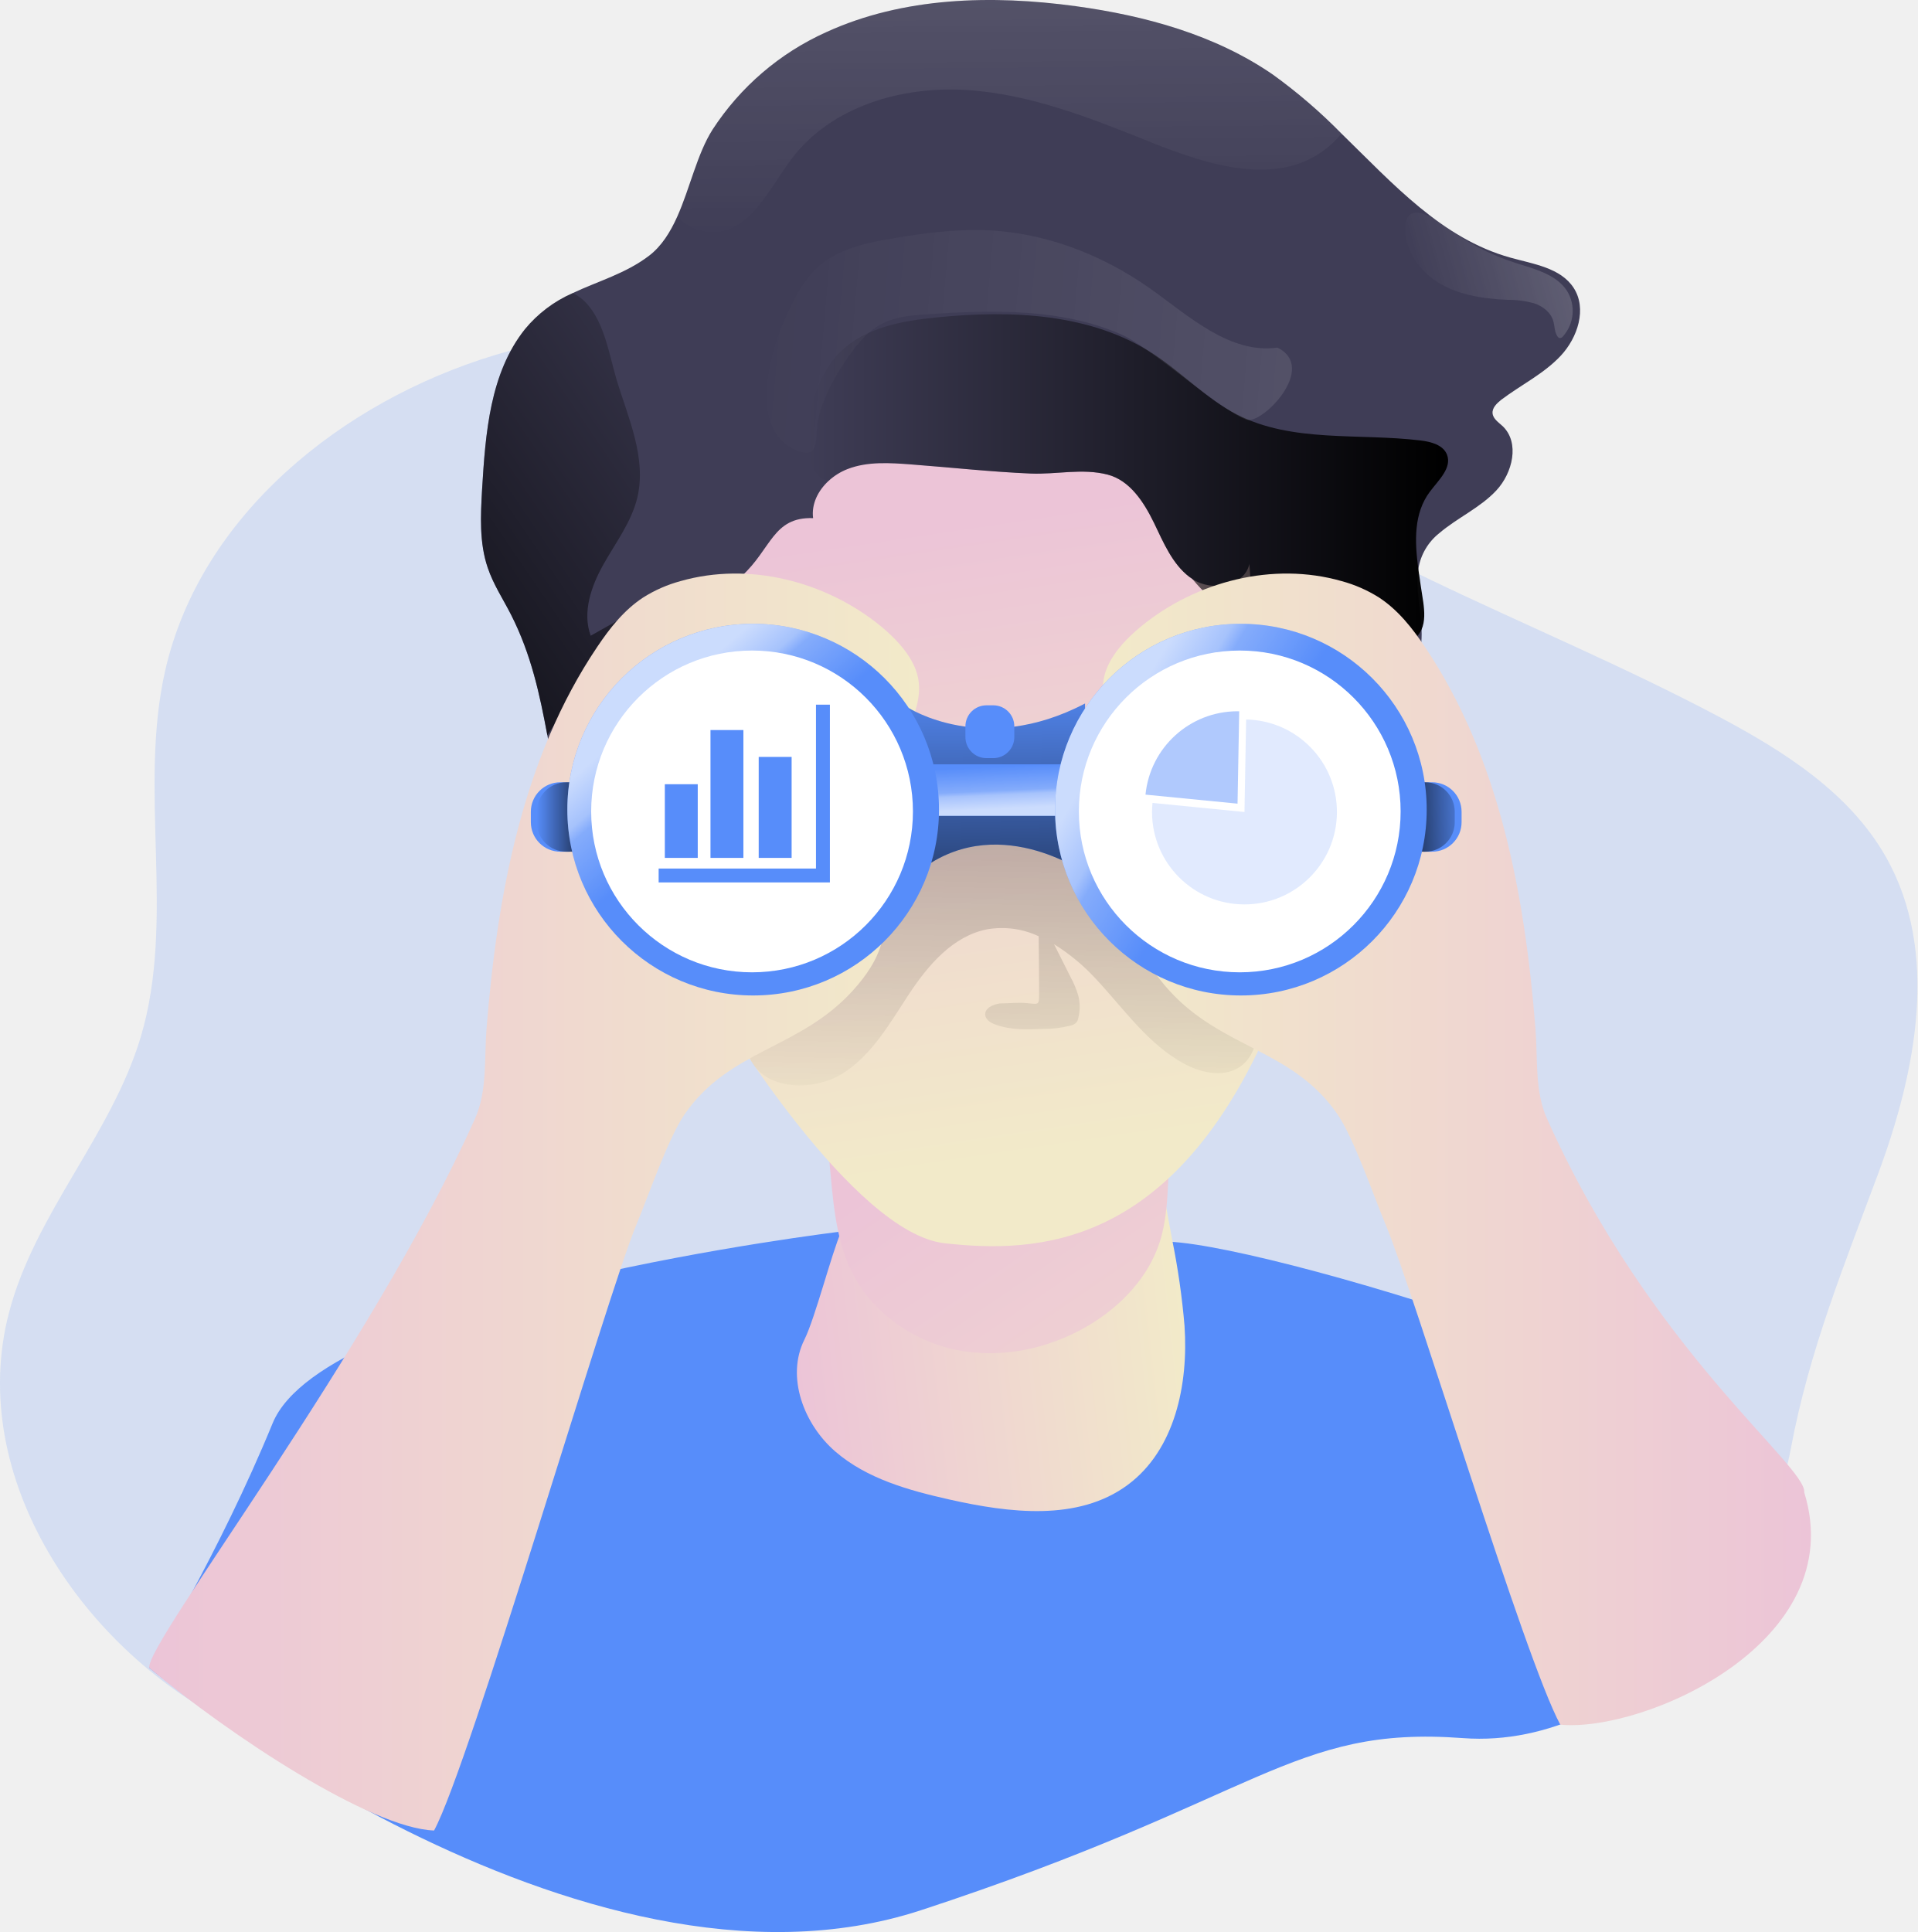
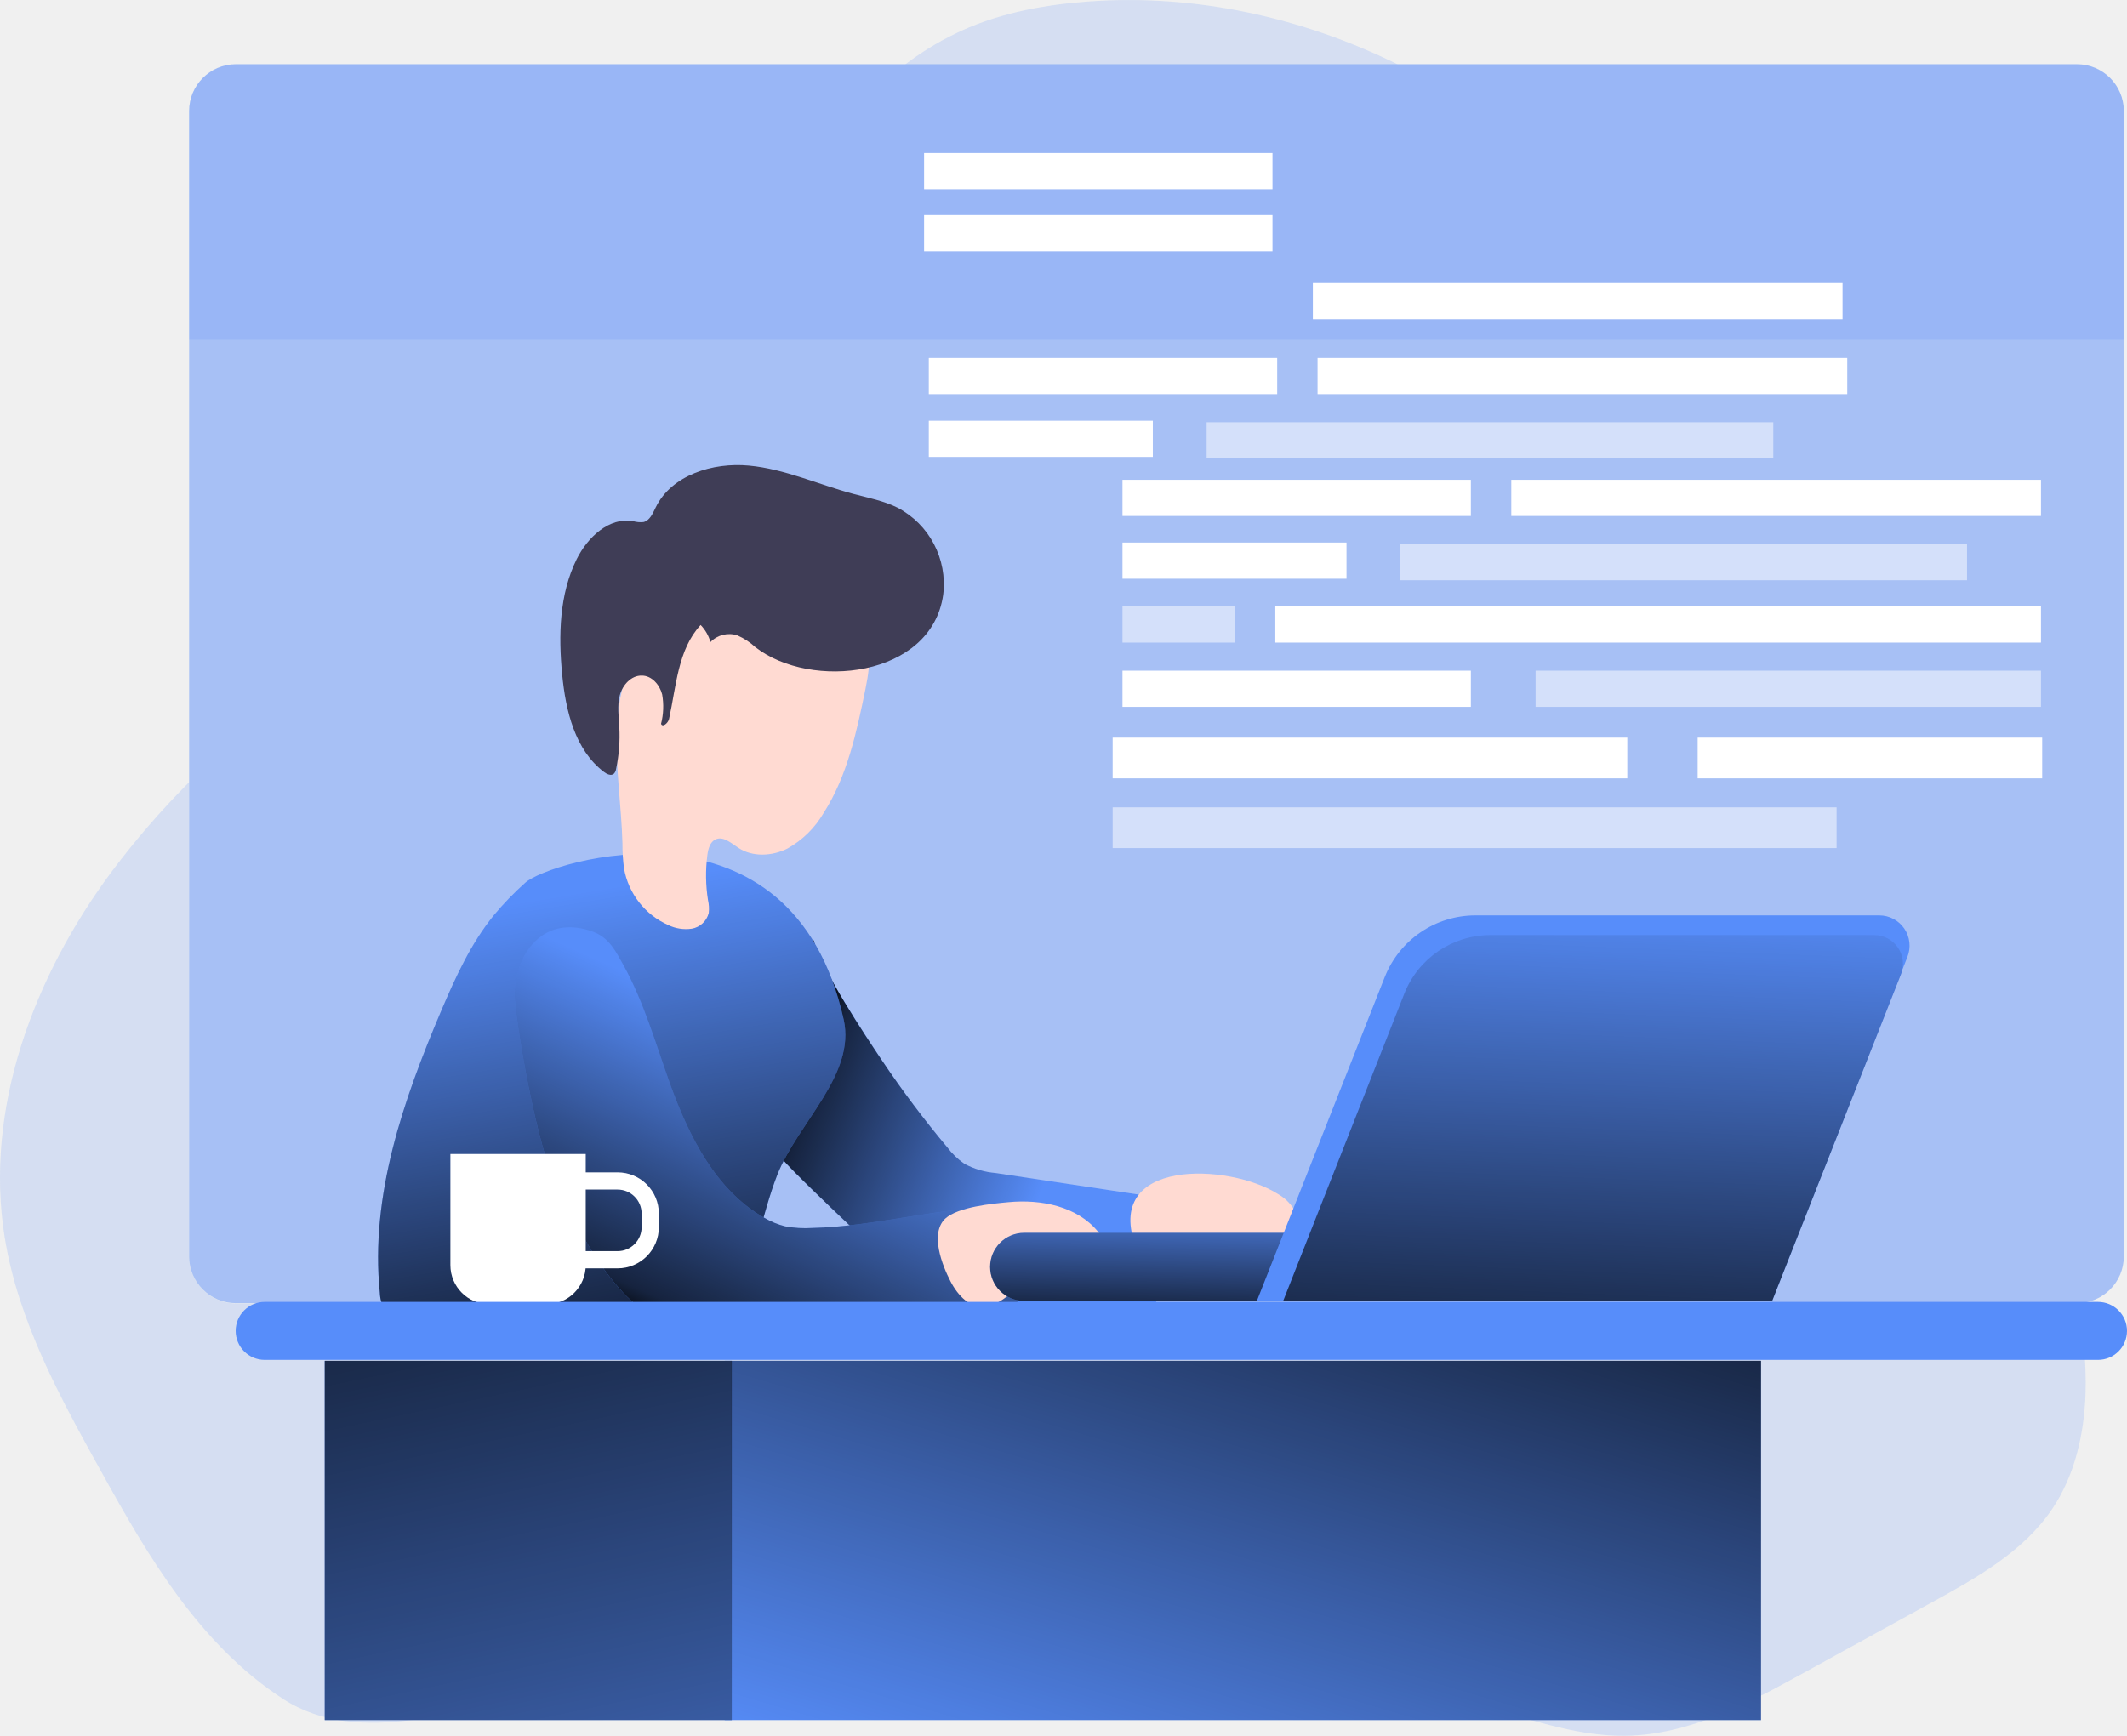
- <svg xmlns="http://www.w3.org/2000/svg" xmlns:xlink="http://www.w3.org/1999/xlink" id="Layer_1" data-name="Layer 1" width="567.43" height="571.7" viewBox="0 0 567.43 571.7">
+ <svg xmlns="http://www.w3.org/2000/svg" xmlns:xlink="http://www.w3.org/1999/xlink" id="Layer_1" data-name="Layer 1" viewBox="0 0 407.22 332.41">
  <defs>
-     <linearGradient id="linear-gradient" x1="232.39" y1="453.74" x2="348.21" y2="453.74" gradientTransform="translate(-42.81 -35.54) rotate(-6.35)" gradientUnits="userSpaceOnUse">
-       <stop offset="0" stop-color="#ecc4d7" />
-       <stop offset="0.42" stop-color="#efd4d1" />
-       <stop offset="1" stop-color="#f2eac9" />
+     <linearGradient id="linear-gradient" x1="154.44" y1="220.63" x2="204.69" y2="239.78" gradientUnits="userSpaceOnUse">
+       <stop offset="0.01" />
+       <stop offset="0.12" stop-opacity="0.75" />
+       <stop offset="1" stop-opacity="0" />
    </linearGradient>
-     <linearGradient id="linear-gradient-2" x1="289.69" y1="337.18" x2="429.19" y2="541.51" gradientTransform="matrix(1, 0, 0, 1, 0, 0)" xlink:href="#linear-gradient" />
-     <linearGradient id="linear-gradient-3" x1="294.94" y1="158.22" x2="322.72" y2="344.9" gradientTransform="matrix(1, 0, 0, 1, 0, 0)" xlink:href="#linear-gradient" />
-     <linearGradient id="linear-gradient-4" x1="301.83" y1="337.53" x2="312.21" y2="-76.74" gradientUnits="userSpaceOnUse">
-       <stop offset="0" stop-opacity="0" />
-       <stop offset="0.99" />
-     </linearGradient>
-     <linearGradient id="linear-gradient-5" x1="240.62" y1="108.84" x2="74.78" y2="221.71" xlink:href="#linear-gradient-4" />
-     <linearGradient id="linear-gradient-6" x1="244.06" y1="146.56" x2="433.53" y2="146.56" xlink:href="#linear-gradient-4" />
-     <linearGradient id="linear-gradient-7" x1="49.16" y1="360.38" x2="277" y2="360.38" gradientTransform="matrix(1, 0, 0, 1, 0, 0)" xlink:href="#linear-gradient" />
-     <linearGradient id="linear-gradient-8" x1="158.83" y1="241.75" x2="178.8" y2="241.75" xlink:href="#linear-gradient-4" />
-     <linearGradient id="linear-gradient-9" x1="-1130.94" y1="344.8" x2="-921.41" y2="344.8" gradientTransform="matrix(-1, 0, 0, 1, -590.01, 0)" xlink:href="#linear-gradient" />
-     <linearGradient id="linear-gradient-10" x1="435.65" y1="241.3" x2="407.92" y2="242.12" xlink:href="#linear-gradient-4" />
-     <linearGradient id="linear-gradient-11" x1="299.66" y1="202.87" x2="301.98" y2="320.57" xlink:href="#linear-gradient-4" />
-     <linearGradient id="linear-gradient-12" x1="295.63" y1="226.53" x2="296.21" y2="239.26" gradientUnits="userSpaceOnUse">
-       <stop offset="0.02" stop-color="#fff" stop-opacity="0" />
-       <stop offset="0.58" stop-color="#fff" stop-opacity="0.39" />
-       <stop offset="0.68" stop-color="#fff" stop-opacity="0.68" />
-       <stop offset="1" stop-color="#fff" />
-     </linearGradient>
-     <linearGradient id="linear-gradient-13" x1="217.76" y1="233.66" x2="195.38" y2="207.81" xlink:href="#linear-gradient-12" />
-     <linearGradient id="linear-gradient-14" x1="365.55" y1="238.58" x2="329.66" y2="216.97" xlink:href="#linear-gradient-12" />
-     <linearGradient id="linear-gradient-15" x1="303.93" y1="81.59" x2="301.33" y2="-233.59" xlink:href="#linear-gradient-12" />
-     <linearGradient id="linear-gradient-16" x1="421.14" y1="92.9" x2="543.28" y2="58.75" xlink:href="#linear-gradient-12" />
-     <linearGradient id="linear-gradient-17" x1="209.56" y1="100.28" x2="974.97" y2="168" xlink:href="#linear-gradient-12" />
+     <linearGradient id="linear-gradient-2" x1="128.92" y1="276.06" x2="113.67" y2="184.09" xlink:href="#linear-gradient" />
+     <linearGradient id="linear-gradient-3" x1="134.36" y1="270.94" x2="159.48" y2="214.41" xlink:href="#linear-gradient" />
+     <linearGradient id="linear-gradient-4" x1="262.98" y1="213.1" x2="219.92" y2="357.78" xlink:href="#linear-gradient" />
+     <linearGradient id="linear-gradient-5" x1="85.31" y1="219.96" x2="127.03" y2="417.81" xlink:href="#linear-gradient" />
+     <linearGradient id="linear-gradient-6" x1="264.92" y1="268.06" x2="265.51" y2="240.84" gradientTransform="translate(530.39 510.8) rotate(180)" xlink:href="#linear-gradient" />
+     <linearGradient id="linear-gradient-7" x1="307.69" y1="284.87" x2="311.73" y2="182.58" xlink:href="#linear-gradient" />
  </defs>
-   <g>
-     <path d="M560.86,351.85c11.21-30.19,18.14-65.42,2.32-93.47C552.43,239.32,533,227,513.62,216.72c-55.47-29.42-117.19-48.92-165.23-89.35-7.86-6.62-15.44-13.85-24.76-18.18-9.88-4.6-21-5.59-31.87-6.48-47-3.81-95.24-6.63-140.35,7.05s-87,47.32-97.49,93.27c-8.07,35.49,3.16,73.66-7.26,108.53C38,340.47,15.36,363.78,7.71,393-5.1,441.79,29.53,493.33,74.85,515.54s98.2,21.59,148.5,17.51c25.29-2.06,50.62-4.89,75.14-11.4,22-5.82,43.41-14.62,66.08-16.07,35.37-2.26,74.59,12.77,104.24-6.64,10.35-6.76,18.05-17.08,28.63-23.46,21.9-13.21,32.79-16.78,37.59-42.43C540.38,404.45,550.77,379,560.86,351.85Z" transform="translate(-5.02 -4.67)" fill="#578dfa" opacity="0.18" style="isolation: isolate" />
-     <path d="M254,369.09S101.46,387.39,85.7,425.82s-36.53,72.39-36.53,72.39S176.57,603,277.54,569.93,387,515.2,438,519s93.42-52.84,93.42-76.43-157.72-72-183.13-70.46S254,369.09,254,369.09Z" transform="translate(-5.02 -4.67)" fill="#578dfa" />
-     <path d="M257.57,367.63c0,5.4-1.46-3.49-3.62,1.46-2.88,6.58-7.7,25.6-10.89,32-5.49,11-.18,25.05,9.16,33.11s21.71,11.48,33.74,14.19c17.79,4,38.12,6.53,52.77-4.32,14-10.36,18-29.73,16.82-47.09a221.85,221.85,0,0,0-3.69-25.63L341.52,315a6.34,6.34,0,0,0-1-2.73c-1.13-1.47-3.24-1.64-5.09-1.67-19.35-.22-50.6.36-67.52,11.17C252.12,331.87,257.51,349.3,257.57,367.63Z" transform="translate(-5.02 -4.67)" fill="url(#linear-gradient)" />
-     <path d="M256.62,380.07c5.71,12.35,17.87,21.22,31.19,24s27.54-.2,39.25-7.13c9.58-5.67,17.82-14.26,21.2-24.87,1.89-6,2.2-12.3,2.5-18.55l.85-17.93c-5.43,7.87-15.29,11.45-24.76,12.78-23.85,3.36-44.61-5.3-66.92-11.86-10.48-3.08-10.28,3.32-9.44,12.19C251.48,359.19,252.14,370.38,256.62,380.07Z" transform="translate(-5.02 -4.67)" fill="url(#linear-gradient-2)" />
-     <path d="M218.65,305.39s38.79,64.16,65.89,67.17,67.9,1.89,96.75-65.6,34-157.28-12-173.27C369.3,133.69,143.8,73.48,218.65,305.39Z" transform="translate(-5.02 -4.67)" fill="url(#linear-gradient-3)" />
-     <path d="M377.91,308c-.82,4.3-1.85,9-5.2,11.78-4.61,3.88-11.7,2.62-17-.2-10.85-5.73-18.05-16.35-26.45-25.3a59,59,0,0,0-12.32-10.2l4.88,9.71a27.11,27.11,0,0,1,2.3,5.54,13.61,13.61,0,0,1,0,6.56,3.09,3.09,0,0,1-.57,1.34,3.31,3.31,0,0,1-1.66.91,32.54,32.54,0,0,1-8.11,1c-4.81.19-9.75.36-14.26-1.31-1.35-.5-2.83-1.41-2.95-2.85-.17-2,2.35-3.12,4.37-3.39,2.72,0,5.31-.34,8-.08,3.7.35,3.56.65,3.58-3.21,0-5.52-.08-11-.13-16.58a25.62,25.62,0,0,0-15.28-2.05C287,281.65,279.66,290.28,274,298.86s-10.92,18-19.66,23.49c-9.71,6.07-26.91,4.84-28.52-8.59-1.71-14.29,6.61-31.92,14.6-43.2a82.1,82.1,0,0,1,44-31.19c6.29-1.81,12.92-2.85,19.41-2,7.18.94,13.86,4.13,20.39,7.27l34.23,16.44c5.86,2.82,11.94,5.8,16,10.88C382.18,281.71,380.24,295.75,377.91,308Z" transform="translate(-5.02 -4.67)" fill="url(#linear-gradient-4)" />
-     <path d="M446.71,127c.17,1.63,1.77,2.65,3,3.79,5.09,4.88,2.94,13.83-1.88,19s-11.56,8.09-16.93,12.68a16.86,16.86,0,0,0-6.14,10.44c-.94,5.67.71,11.75.94,18.13a32.26,32.26,0,0,1-.24,5.36,94.63,94.63,0,0,1-16.62,42.28c-2.63,3.61-6.12,7.27-10.58,7.47-7.2.32-11.31-8-13.25-14.94a293.31,293.31,0,0,1-8.66-43.13q-1.05-8.25-1.61-16.54c-1.42,6.67-11.08,8.28-16.77,4.53-.32-.21-.63-.43-.94-.67-5.07-3.85-7.69-10.19-10.49-16-3-6.15-7.13-12.58-13.74-14.29-7.5-1.93-15.11,0-22.74-.31-11.77-.5-23.57-1.8-35.31-2.69-6.37-.48-13-.94-18.92,1.36a17.79,17.79,0,0,0-5.63,3.52c-3.12,2.89-5.1,6.85-4.56,11-11.92-.41-12.34,9.16-21.17,17.18s-24.57,15.45-17.7,25.2c7.14,10.16,1.73,16.85,1.07,28.85-1.1,19.93-7.22,39.2-13.29,58.23-9.2-13.17-18.57-26.7-22.71-42.21-2.09-7.8-3.42-15.47-4.85-23-2.25-12-4.73-23.81-10.72-35.62-2.36-4.65-5.27-9-6.94-14-2.5-7.38-2.09-15.38-1.65-23.15,1-16.59,2.32-34.36,12.67-47.37a38,38,0,0,1,14.14-10.69c7.57-3.59,15.67-5.77,22.62-11.08,3.72-2.85,6.28-7,8.33-11.57,3.77-8.44,5.88-18.57,10.44-25.74a78.53,78.53,0,0,1,33.63-28.83c22.82-10.43,49-11.08,73.87-7.69,20.58,2.82,41.22,8.47,58.32,20.25A157.5,157.5,0,0,1,402,44.2c15.34,14.95,29.74,31.08,50,36.71,6.83,1.9,14.84,3,18.7,8.94,4,6.16,1.21,14.7-3.8,20.07s-11.81,8.65-17.67,13.08C448,124,446.54,125.35,446.71,127Z" transform="translate(-5.02 -4.67)" fill="#3f3d56" />
-     <path d="M183.63,171.62c-3.64,6.45-6.36,14.21-3.81,21.17,3.47-2,7-3.9,10.43-5.85L167,222.22c-2.25-12-4.73-23.81-10.72-35.62-2.36-4.65-5.27-9-6.94-14-2.5-7.38-2.09-15.38-1.65-23.15,1-16.59,2.32-34.36,12.67-47.37a38,38,0,0,1,14.14-10.69,13.19,13.19,0,0,1,4.06,3c5.41,5.9,6.74,15.32,8.94,22.68,3.35,11.13,8.91,23,6.13,34.82C191.91,159.08,187.26,165.17,183.63,171.62Z" transform="translate(-5.02 -4.67)" fill="url(#linear-gradient-5)" />
-     <path d="M428.17,150.15c-4.79,6.38-4.54,14.56-3.45,22.76.45,3.38,1,6.76,1.49,10,.36,2.71.55,5.67-.55,8.11a8.24,8.24,0,0,1-.75,1.28c-3.45,4.71-10.72,3.24-16.21,1.3-13.47-4.79-23.37-3.53-32.39-5.54-6.25-1.41-12.08-4.37-18.38-12a2.74,2.74,0,0,0-.94-.67c-5.07-3.85-7.69-10.19-10.49-16-3-6.15-7.13-12.58-13.74-14.29-7.5-1.93-15.11,0-22.74-.31-11.77-.5-23.57-1.8-35.31-2.69-6.37-.48-13-.94-18.92,1.36a17.79,17.79,0,0,0-5.63,3.52c-2.56-.58-4.48-2.41-5.42-6.47-2.33-10.22,1.49-24.42,8.93-31.7S272,99.6,282.35,98.58c22-2.2,45.58-1.21,64.07,10.88C354.9,115,362,122.66,371,127.3c16.41,8.45,36.06,5.49,54.38,7.71,3.09.37,6.69,1.29,7.84,4.19C434.74,143.13,430.71,146.77,428.17,150.15Z" transform="translate(-5.02 -4.67)" fill="url(#linear-gradient-6)" />
-     <path d="M275.66,202c-2.14-4.82-6-8.71-10-12.05-16.31-13.3-39-19.11-59.24-13.33a40.41,40.41,0,0,0-11.11,4.88c-5.58,3.66-9.81,9-13.54,14.57C159.58,229,152.17,269.51,149,309c-.71,8.94.26,18.46-3.39,26.64C115,404.21,48.37,490.38,49.17,498.21c23.91,20,65.47,47.44,84.3,48.13,10.56-19.41,51.32-158.91,59.88-179.28,3.37-8,9.35-25.56,14.29-32.7,13.27-19.2,34.05-19.25,49.72-36.53,3.95-4.35,7.44-9.33,8.76-15.05,1.12-4.87.6-9.94.36-14.93a132.83,132.83,0,0,1,3.17-35.94C271.92,221.92,280.21,212.28,275.66,202Z" transform="translate(-5.02 -4.67)" fill="url(#linear-gradient-7)" />
-     <rect x="157.09" y="231.48" width="19.97" height="20.55" rx="8.74" fill="#578dfa" />
-     <rect x="158.83" y="231.48" width="19.97" height="20.55" rx="8.74" fill="url(#linear-gradient-8)" />
-     <path d="M332.74,202c2.14-4.82,6-8.71,10.05-12.05,16.3-13.3,39-19.11,59.23-13.33a40.48,40.48,0,0,1,11.12,4.88c5.58,3.66,9.8,9,13.53,14.57C448.83,229,456.24,269.51,459.4,309c.71,8.94-.27,18.46,3.39,26.64,30.59,68.55,76.95,102.82,76.15,110.65,13.73,44.25-47.34,71.09-72.19,68.73-10.56-19.41-43.13-127.61-51.7-148-3.36-8-9.35-25.56-14.29-32.7-13.26-19.2-34-19.25-49.72-36.53-3.94-4.35-7.43-9.33-8.75-15.05-1.13-4.87-.61-9.94-.37-14.93a133.22,133.22,0,0,0-3.16-35.94C336.48,221.92,328.2,212.28,332.74,202Z" transform="translate(-5.02 -4.67)" fill="url(#linear-gradient-9)" />
-     <rect x="412.55" y="231.48" width="19.97" height="20.55" rx="8.74" fill="#578dfa" />
-     <rect x="410.53" y="231.48" width="19.97" height="20.55" rx="8.74" fill="url(#linear-gradient-10)" />
-     <path d="M273.63,214s22.38,14.66,52.48-1.16V263s-26.63-18.91-49.78,0Z" transform="translate(-5.02 -4.67)" fill="#578dfa" />
-     <path d="M273.63,214s22.38,14.66,52.48-1.16V263s-26.63-18.91-49.78,0Z" transform="translate(-5.02 -4.67)" fill="url(#linear-gradient-11)" />
-     <rect x="272.09" y="226.17" width="47.75" height="15.24" fill="#578dfa" />
-     <rect x="272.09" y="226.17" width="47.75" height="15.24" opacity="0.69" fill="url(#linear-gradient-12)" style="isolation: isolate" />
-     <circle cx="222.88" cy="239.58" r="54.99" fill="#578dfa" />
-     <circle cx="222.88" cy="239.58" r="54.99" opacity="0.69" fill="url(#linear-gradient-13)" style="isolation: isolate" />
-     <circle cx="222.55" cy="240.11" r="47.61" fill="#fff" />
-     <circle cx="367.21" cy="239.58" r="54.99" fill="#578dfa" />
-     <circle cx="367.21" cy="239.58" r="54.99" opacity="0.69" fill="url(#linear-gradient-14)" style="isolation: isolate" />
-     <circle cx="366.87" cy="240.11" r="47.61" fill="#fff" />
-     <rect x="285.69" y="208.71" width="14.47" height="15.63" rx="6.23" fill="#578dfa" />
-     <polygon points="245.59 261.12 194.91 261.12 194.91 257.01 241.47 257.01 241.47 208.52 245.59 208.52 245.59 261.12" fill="#578dfa" />
-     <rect x="196.74" y="232.06" width="9.74" height="21.8" fill="#578dfa" />
-     <rect x="210.25" y="216.03" width="9.74" height="37.83" fill="#578dfa" />
-     <rect x="224.52" y="223.98" width="9.74" height="29.88" fill="#578dfa" />
-     <path d="M373.78,217.58A27.36,27.36,0,1,1,345.93,245c0-.93.05-1.84.14-2.74l27.22,2.69Z" transform="translate(-5.02 -4.67)" fill="#578dfa" opacity="0.18" style="isolation: isolate" />
-     <path d="M371.19,215.14a4.87,4.87,0,0,1,.54,0l-.49,27.34L344,239.81A27.37,27.37,0,0,1,371.19,215.14Z" transform="translate(-5.02 -4.67)" fill="#578dfa" opacity="0.47" style="isolation: isolate" />
-     <path d="M402,44.2a31,31,0,0,1-5.42,5.12c-14.18,10.31-33.92,4.26-50.19-2.25-17.89-7.17-36.12-14.56-55.35-15.77s-40,4.87-51.65,20.23c-6.61,8.71-11.94,21.18-22.85,21.78a15.07,15.07,0,0,1-11.18-4.55c3.77-8.44,5.88-18.57,10.44-25.74a78.53,78.53,0,0,1,33.63-28.83c22.82-10.43,49-11.08,73.87-7.69,20.58,2.82,41.22,8.47,58.32,20.25A157.5,157.5,0,0,1,402,44.2Z" transform="translate(-5.02 -4.67)" opacity="0.69" fill="url(#linear-gradient-15)" style="isolation: isolate" />
-     <path d="M429.81,87.75c6.12,4.12,13.75,5.3,21.12,5.64a29.68,29.68,0,0,1,8,1c2.56.85,5,2.67,5.73,5.25.46,1.54.34,3.29,1.27,4.6a1.06,1.06,0,0,0,.61.47,1.17,1.17,0,0,0,1-.5,11.31,11.31,0,0,0,1.22-13.44c-3.24-5-9.75-6.52-15.45-8.36A69,69,0,0,1,433.17,72c-3.57-2.68-11.76-8.29-12.28-.27C420.48,78.07,424.77,84.37,429.81,87.75Z" transform="translate(-5.02 -4.67)" opacity="0.69" fill="url(#linear-gradient-16)" style="isolation: isolate" />
-     <path d="M237.08,99.6c2.65-6,5.61-12.17,10.63-16.43,6-5.07,14.08-6.75,21.82-8,8.88-1.49,17.87-2.71,26.88-2.39C313.93,73.36,331,79.9,345.3,90c11.63,8.25,23.63,19.49,37.76,17.53,12.13,6-4.83,23.13-9.29,21.3-9.15-3.76-27.83-21.19-36.89-25.17-17.8-7.82-38-7.3-57.44-6-4.61.3-9.36.68-13.46,2.82s-7.21,5.91-9.89,9.74c-3.88,5.55-7.34,11.67-8.92,18.31-1.22,5.09.92,11.88-5.77,9.6C226.27,133,232.85,109.24,237.08,99.6Z" transform="translate(-5.02 -4.67)" opacity="0.69" fill="url(#linear-gradient-17)" style="isolation: isolate" />
-   </g>
+   <rect x="36.21" y="12.31" width="370.4" height="237.25" rx="8.95" fill="#578dfa" opacity="0.48" style="isolation:isolate" />
+   <path d="M404.17,279.66c-.27,7.77-2.05,15.68-6.4,22.12-5.48,8.11-14.38,13.13-23,17.85l-24.44,13.45c-10.71,5.9-22,11.94-34.21,12.11-8.64.13-17-2.72-25.31-5.11C252,328.88,211.12,327.31,171,330.14c-20.55,1.45-41,4-61.36,7.07-16.29,2.42-35.84,10.47-50.53.94-16-10.4-25.82-27.24-34.86-43.59C16.38,280.37,8.4,265.83,5.8,249.82c-4-24.74,5.58-50.15,20.57-70.25a161.15,161.15,0,0,1,14.73-17V253.4a9,9,0,0,0,8.95,9H402.54A70.17,70.17,0,0,1,404.17,279.66Z" transform="translate(-4.89 -12.78)" fill="#578dfa" opacity="0.18" style="isolation:isolate" />
+   <path d="M272.47,25.1H178.22a56.62,56.62,0,0,1,11.48-6.76c7.45-3.25,15.57-4.7,23.67-5.28C233.75,11.59,254.19,16.09,272.47,25.1Z" transform="translate(-4.89 -12.78)" fill="#578dfa" opacity="0.18" style="isolation:isolate" />
+   <path d="M186.23,232.48a14.62,14.62,0,0,0,3.27,3.16,15.28,15.28,0,0,0,6,1.78l31.92,4.81a1.85,1.85,0,0,1,.89.3,1.82,1.82,0,0,1,.47,1.44,56.17,56.17,0,0,1-2.39,17.66,2.44,2.44,0,0,1-.65,1.24,2.56,2.56,0,0,1-1.46.44c-10.74.91-21.53.62-32.3.33a22,22,0,0,1-5.38-.59c-3-.84-5.45-2.89-7.71-5-4.85-4.51-24.48-22.64-25.67-25.1a67.19,67.19,0,0,1-3.8-10.92c-1-3.6,6.31-4.05,6.16-7.79a24.17,24.17,0,0,1,.92-7.66,13.08,13.08,0,0,1,3.2-5.92c1.1-1-.6-7.78.92-7.86,1.76,6,9.72,18,13.18,23.14A193.68,193.68,0,0,0,186.23,232.48Z" transform="translate(-4.89 -12.78)" fill="#578dfa" />
+   <path d="M186.23,232.48a14.62,14.62,0,0,0,3.27,3.16,15.28,15.28,0,0,0,6,1.78l31.92,4.81a1.85,1.85,0,0,1,.89.3,1.82,1.82,0,0,1,.47,1.44,56.17,56.17,0,0,1-2.39,17.66,2.44,2.44,0,0,1-.65,1.24,2.56,2.56,0,0,1-1.46.44c-10.74.91-21.53.62-32.3.33a22,22,0,0,1-5.38-.59c-3-.84-5.45-2.89-7.71-5-4.85-4.51-24.48-22.64-25.67-25.1a67.19,67.19,0,0,1-3.8-10.92c-1-3.6,6.31-4.05,6.16-7.79a24.17,24.17,0,0,1,.92-7.66,13.08,13.08,0,0,1,3.2-5.92c1.1-1-.6-7.78.92-7.86,1.76,6,9.72,18,13.18,23.14A193.68,193.68,0,0,0,186.23,232.48Z" transform="translate(-4.89 -12.78)" fill="url(#linear-gradient)" />
+   <path d="M105.46,181.82a58.54,58.54,0,0,0-6,6.2c-4.42,5.43-7.36,11.89-10.1,18.33-7.29,17.14-13.64,35.47-11.75,54a7,7,0,0,0,.88,3.18,6.19,6.19,0,0,0,3.43,2.21c3.51,1.12,7.26,1.17,11,1.2,14.41.13,28.84.26,43.24-.44,2.23-.11,4.59-.28,6.44-1.54a10.44,10.44,0,0,0,3.14-3.93c3.87-7.28,5-15.7,8-23.36,4-10,15-19.09,12.68-29.63C156.5,163.29,110,177.69,105.46,181.82Z" transform="translate(-4.89 -12.78)" fill="#578dfa" />
+   <path d="M105.46,181.82a58.54,58.54,0,0,0-6,6.2c-4.42,5.43-7.36,11.89-10.1,18.33-7.29,17.14-13.64,35.47-11.75,54a7,7,0,0,0,.88,3.18,6.19,6.19,0,0,0,3.43,2.21c3.51,1.12,7.26,1.17,11,1.2,14.41.13,28.84.26,43.24-.44,2.23-.11,4.59-.28,6.44-1.54a10.44,10.44,0,0,0,3.14-3.93c3.87-7.28,5-15.7,8-23.36,4-10,15-19.09,12.68-29.63C156.5,163.29,110,177.69,105.46,181.82Z" transform="translate(-4.89 -12.78)" fill="url(#linear-gradient-2)" />
+   <path d="M170.58,144.75c-1.69,8.21-3.46,16.64-8,23.71a18.36,18.36,0,0,1-6.93,6.82c-2.93,1.47-6.65,1.67-9.39-.13-1.37-.89-2.87-2.29-4.36-1.63-1.08.49-1.43,1.83-1.58,3a30.2,30.2,0,0,0,.12,8.65,7.31,7.31,0,0,1,.14,2.46,4.06,4.06,0,0,1-3.25,3,7.75,7.75,0,0,1-4.53-.71,14.64,14.64,0,0,1-8.44-10.82,35.06,35.06,0,0,1-.3-4.8c-.19-7.12-1.32-14.21-1.09-21.32s2-14.51,6.83-19.76a31.12,31.12,0,0,1,9.76-6.76c5.45-2.6,11.53-4.43,17.49-3.48a16.62,16.62,0,0,1,11.57,7.72C171.74,135.49,171.75,139.06,170.58,144.75Z" transform="translate(-4.89 -12.78)" fill="#ffdad2" />
+   <path d="M185.47,126.66A16.55,16.55,0,0,0,176.72,110c-2.65-1.32-5.6-1.88-8.46-2.64-6.7-1.8-13.13-4.78-20-5.42s-14.77,1.77-17.83,8c-.56,1.14-1.11,2.52-2.34,2.82a5.13,5.13,0,0,1-2-.18c-4.59-.81-8.72,3.11-10.79,7.28-3.34,6.75-3.51,14.62-2.78,22.11.67,6.93,2.44,14.42,8,18.64.55.42,1.36.8,1.89.35a1.58,1.58,0,0,0,.43-.93,30.4,30.4,0,0,0,.62-8c-.11-2-.43-4.12.09-6.09s2.19-3.84,4.23-3.78c1.89,0,3.41,1.76,3.88,3.6a13.28,13.28,0,0,1-.21,5.64c.3.75,1.35-.15,1.53-.93,1.38-6.28,1.69-13.31,6.05-18a7.73,7.73,0,0,1,1.88,3.27,5,5,0,0,1,5.15-1.28,12.24,12.24,0,0,1,3.44,2.25C160.12,145,183.24,142.54,185.47,126.66Z" transform="translate(-4.89 -12.78)" fill="#3f3d56" />
+   <path d="M108.52,192.06c-3.36,2.44-5,6.73-5.1,10.87s4.28,30.41,8.41,37.87c3.2,5.8,9.87,20.94,20,25.12,3,1.24,47.35.72,67.93-1.51-.13-4.87-.37-9.74-.69-14.61a2.77,2.77,0,0,0-.55-1.79c-.52-.54-1.26-4.07-2-4.07-12,.05-24.1,3.72-36.1,4a21.12,21.12,0,0,1-5.21-.31,15,15,0,0,1-4-1.64c-9.26-5.24-14.38-15.53-18-25.54-2.77-7.72-5-15.71-9-22.92-1.42-2.57-2.69-5.07-5.49-6.2C115.43,190,111.57,189.85,108.52,192.06Z" transform="translate(-4.89 -12.78)" fill="#578dfa" />
+   <path d="M108.52,192.06c-3.36,2.44-5,6.73-5.1,10.87s4.28,30.41,8.41,37.87c3.2,5.8,9.87,20.94,20,25.12,3,1.24,47.35.72,67.93-1.51-.13-4.87-.37-9.74-.69-14.61a2.77,2.77,0,0,0-.55-1.79c-.52-.54-1.26-4.07-2-4.07-12,.05-24.1,3.72-36.1,4a21.12,21.12,0,0,1-5.21-.31,15,15,0,0,1-4-1.64c-9.26-5.24-14.38-15.53-18-25.54-2.77-7.72-5-15.71-9-22.92-1.42-2.57-2.69-5.07-5.49-6.2C115.43,190,111.57,189.85,108.52,192.06Z" transform="translate(-4.89 -12.78)" fill="url(#linear-gradient-3)" />
+   <path d="M198,243c6.23-.59,13.15.8,17.1,5.65a3,3,0,0,1,.78,1.6,2.68,2.68,0,0,1-.48,1.51c-2.33,3.87-7.39,4.79-11.64,6.32a30.22,30.22,0,0,0-6.29,3.12,10,10,0,0,1-3.76,1.86c-3,.45-5.49-2.23-6.85-4.91-1.56-3-4-9.16-1-12C188.31,243.9,194.92,243.28,198,243Z" transform="translate(-4.89 -12.78)" fill="#ffdad2" />
+   <path d="M249.59,241.46a8.53,8.53,0,0,1,2.79,2.55,3.67,3.67,0,0,1,.26,3.63,5.05,5.05,0,0,1-1.87,1.68c-5.53,3.29-12.31,3.88-17.91,7A9.73,9.73,0,0,1,229,258a5.33,5.33,0,0,1-4.28-2,13.6,13.6,0,0,1-2.31-4.27C215.86,234.53,240.17,235.46,249.59,241.46Z" transform="translate(-4.89 -12.78)" fill="#ffdad2" />
+   <path d="M86.23,221h25.91a0,0,0,0,1,0,0v21.28a7.5,7.5,0,0,1-7.5,7.5H93.73a7.5,7.5,0,0,1-7.5-7.5V221A0,0,0,0,1,86.23,221Z" fill="#fff" />
+   <path d="M110.39,226.16h7.85a6.25,6.25,0,0,1,6.25,6.25V235a6.25,6.25,0,0,1-6.25,6.25h-7.85a0,0,0,0,1,0,0V226.16A0,0,0,0,1,110.39,226.16Z" fill="none" stroke="#fff" stroke-miterlimit="10" stroke-width="3.3" />
+   <rect x="45.12" y="249.32" width="362.1" height="11.11" rx="5.56" fill="#578dfa" />
+   <rect x="138.75" y="260.6" width="198.39" height="68.81" fill="#578dfa" />
+   <rect x="62.17" y="260.6" width="77.93" height="68.81" fill="#578dfa" />
+   <rect x="140.06" y="260.6" width="197.09" height="68.81" fill="url(#linear-gradient-4)" />
+   <rect x="62.17" y="260.6" width="77.93" height="68.81" fill="url(#linear-gradient-5)" />
+   <path d="M411.49,34.05v43.8H41.1V34.05a9,9,0,0,1,8.95-9H402.54A9,9,0,0,1,411.49,34.05Z" transform="translate(-4.89 -12.78)" fill="#578dfa" opacity="0.18" style="isolation:isolate" />
+   <rect x="194.46" y="248.88" width="141.48" height="13.04" rx="6.52" transform="translate(525.5 498.01) rotate(-180)" fill="#578dfa" />
+   <rect x="194.46" y="248.88" width="141.48" height="13.04" rx="6.52" transform="translate(525.5 498.01) rotate(-180)" fill="url(#linear-gradient-6)" />
+   <path d="M245.51,261.93h98.57l26-65.93a5.8,5.8,0,0,0-5.39-7.92H287.34A18.68,18.68,0,0,0,270,199.9Z" transform="translate(-4.89 -12.78)" fill="#578dfa" />
+   <path d="M250.52,262h93.62l24.69-62.63a5.5,5.5,0,0,0-5.12-7.52H290.25a17.73,17.73,0,0,0-16.5,11.22Z" transform="translate(-4.89 -12.78)" fill="#578dfa" />
+   <path d="M250.52,262h93.62l24.69-62.63a5.5,5.5,0,0,0-5.12-7.52H290.25a17.73,17.73,0,0,0-16.5,11.22Z" transform="translate(-4.89 -12.78)" fill="url(#linear-gradient-7)" />
+   <rect x="213.02" y="154.61" width="138.6" height="7.8" fill="#fff" opacity="0.51" />
+   <rect x="213.02" y="141.26" width="98.53" height="7.8" fill="#fff" />
+   <rect x="325.02" y="141.26" width="65.96" height="7.8" fill="#fff" />
+   <rect x="289.34" y="91.88" width="101.41" height="6.93" fill="#fff" />
+   <rect x="268.1" y="104.19" width="108.49" height="6.93" fill="#fff" opacity="0.51" />
+   <rect x="214.9" y="91.88" width="66.7" height="6.93" fill="#fff" />
+   <rect x="244.16" y="116.13" width="146.59" height="6.93" fill="#fff" />
+   <rect x="214.9" y="116.13" width="21.52" height="6.93" fill="#fff" opacity="0.51" />
+   <rect x="293.99" y="128.44" width="96.76" height="6.93" fill="#fff" opacity="0.51" />
+   <rect x="214.9" y="128.44" width="66.7" height="6.93" fill="#fff" />
+   <rect x="214.9" y="103.9" width="42.89" height="6.93" fill="#fff" />
+   <rect x="252.25" y="68.55" width="101.41" height="6.93" fill="#fff" />
+   <rect x="231.01" y="80.86" width="108.49" height="6.93" fill="#fff" opacity="0.51" />
+   <rect x="177.82" y="68.55" width="66.7" height="6.93" fill="#fff" />
+   <rect x="251.35" y="54.2" width="101.41" height="6.93" fill="#fff" />
+   <rect x="176.92" y="41.18" width="66.7" height="6.93" fill="#fff" />
+   <rect x="176.92" y="29.3" width="66.7" height="6.93" fill="#fff" />
+   <rect x="177.82" y="80.57" width="42.89" height="6.93" fill="#fff" />
</svg>
